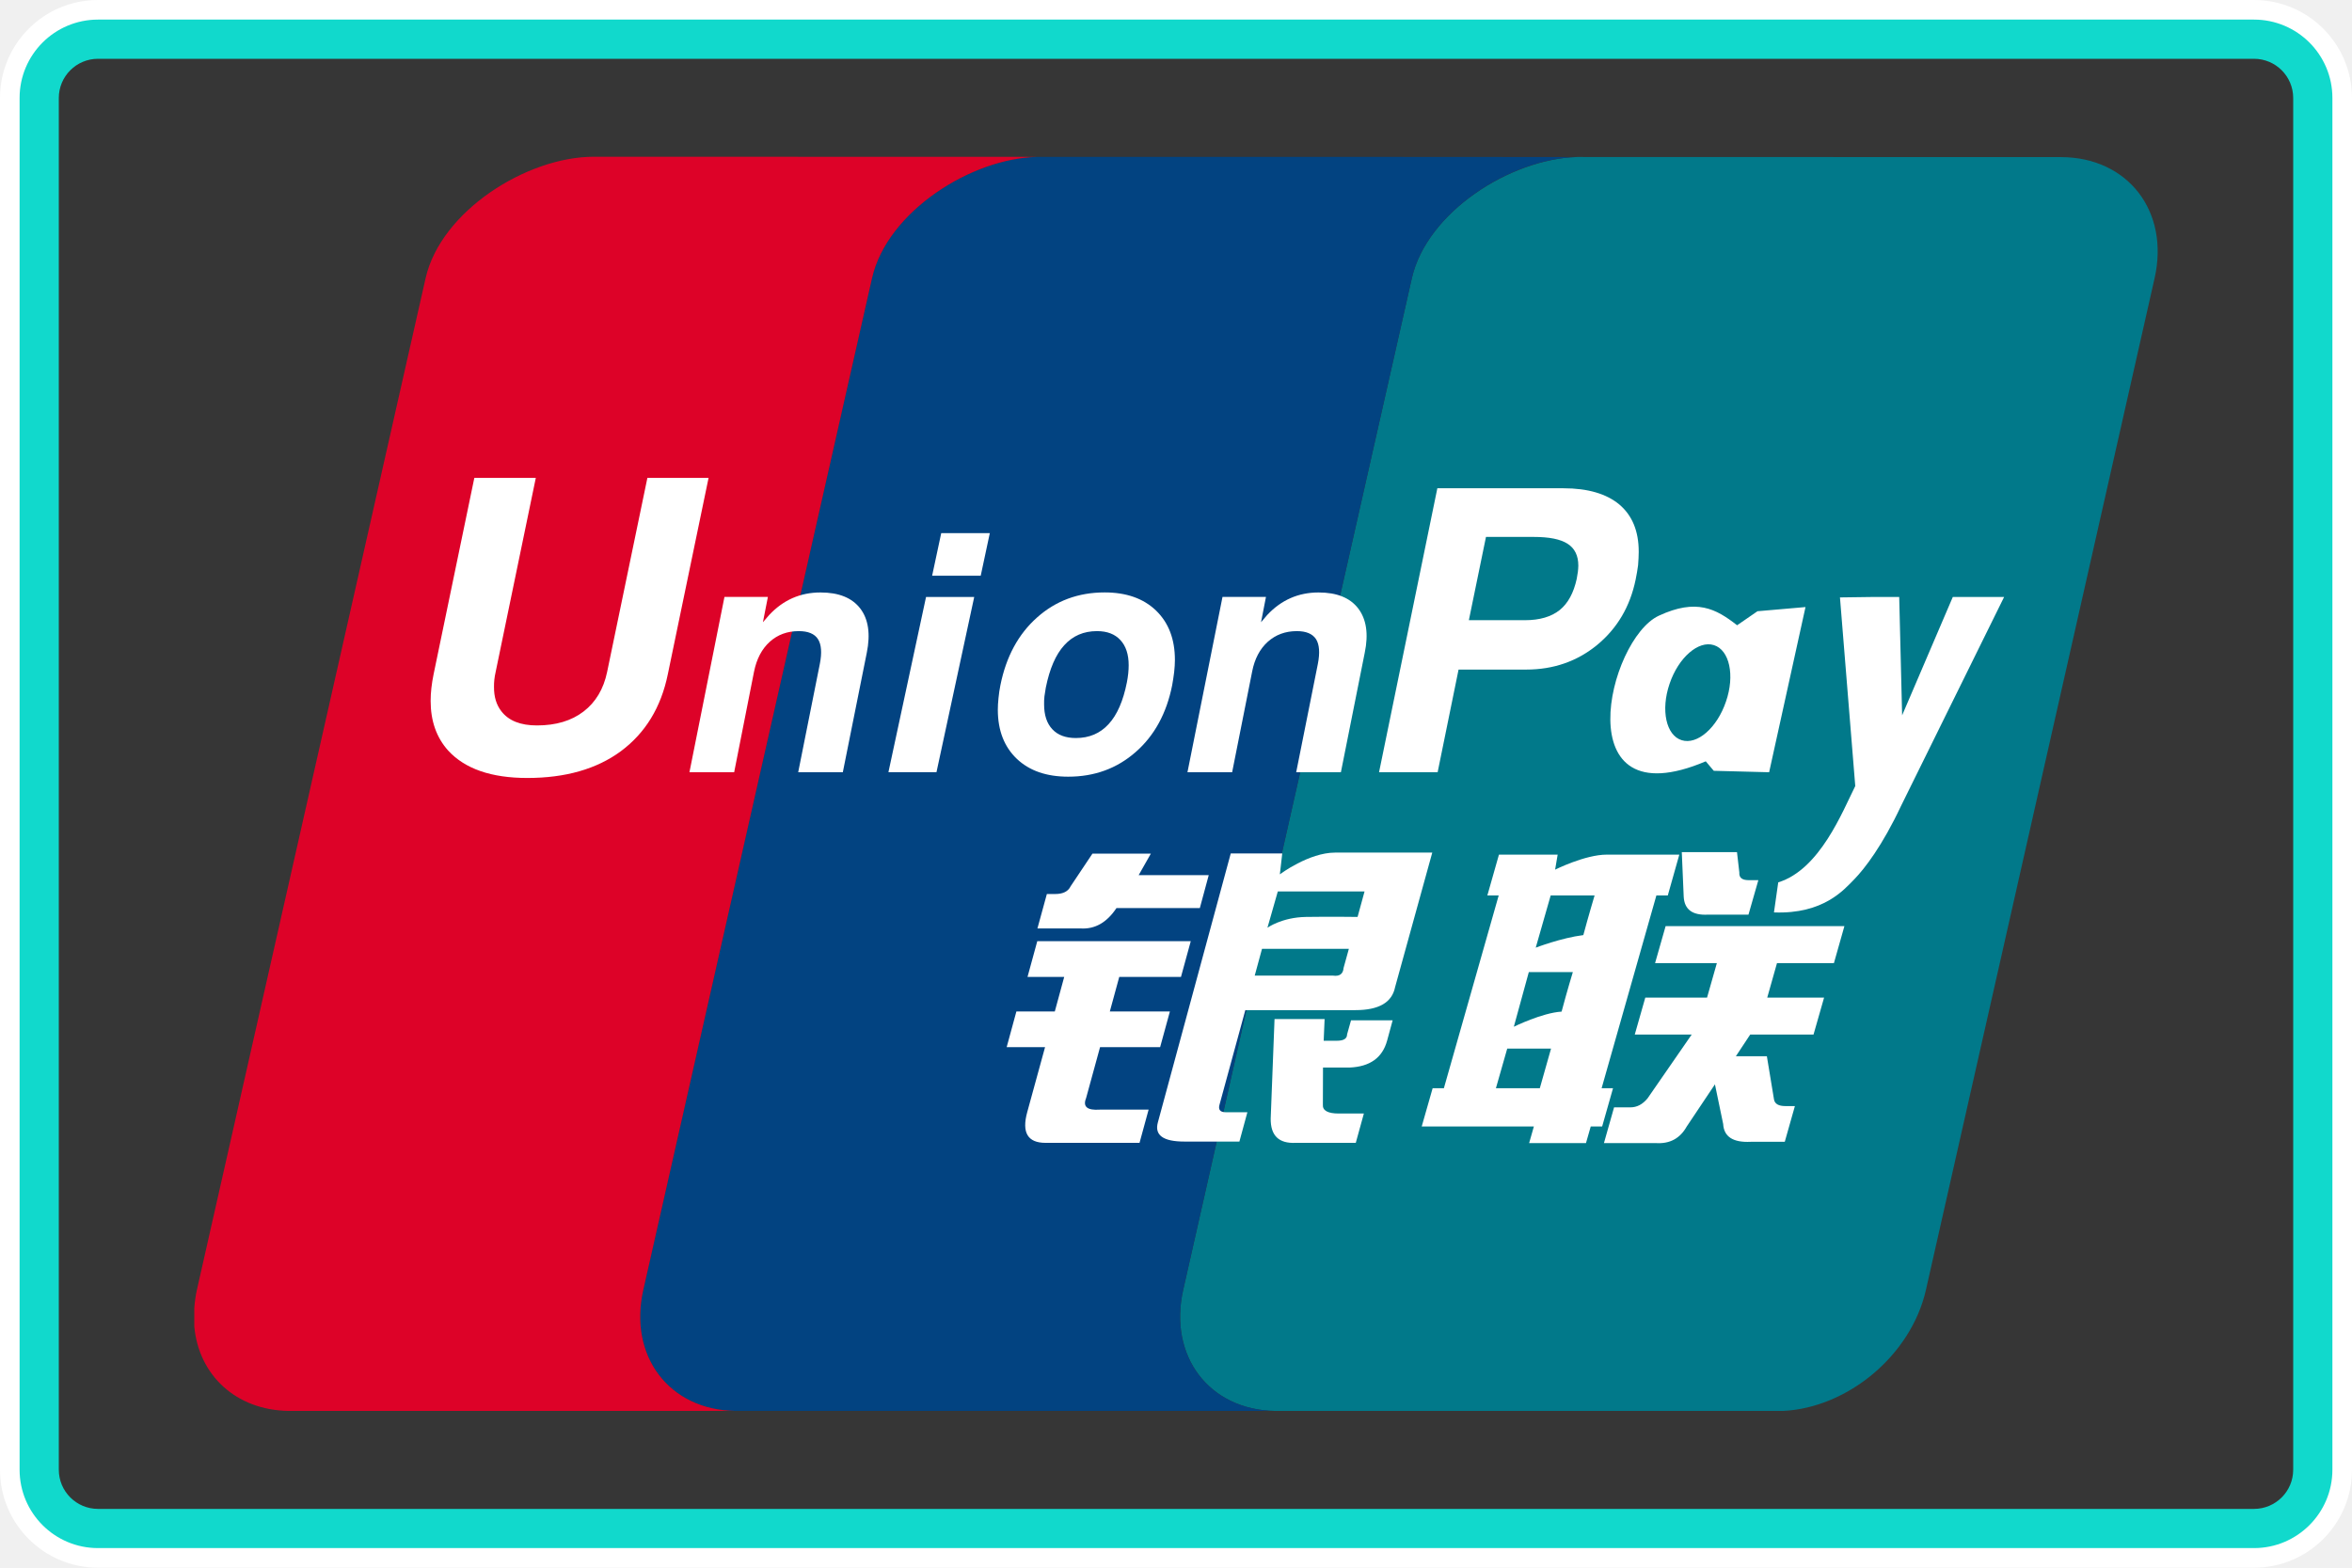
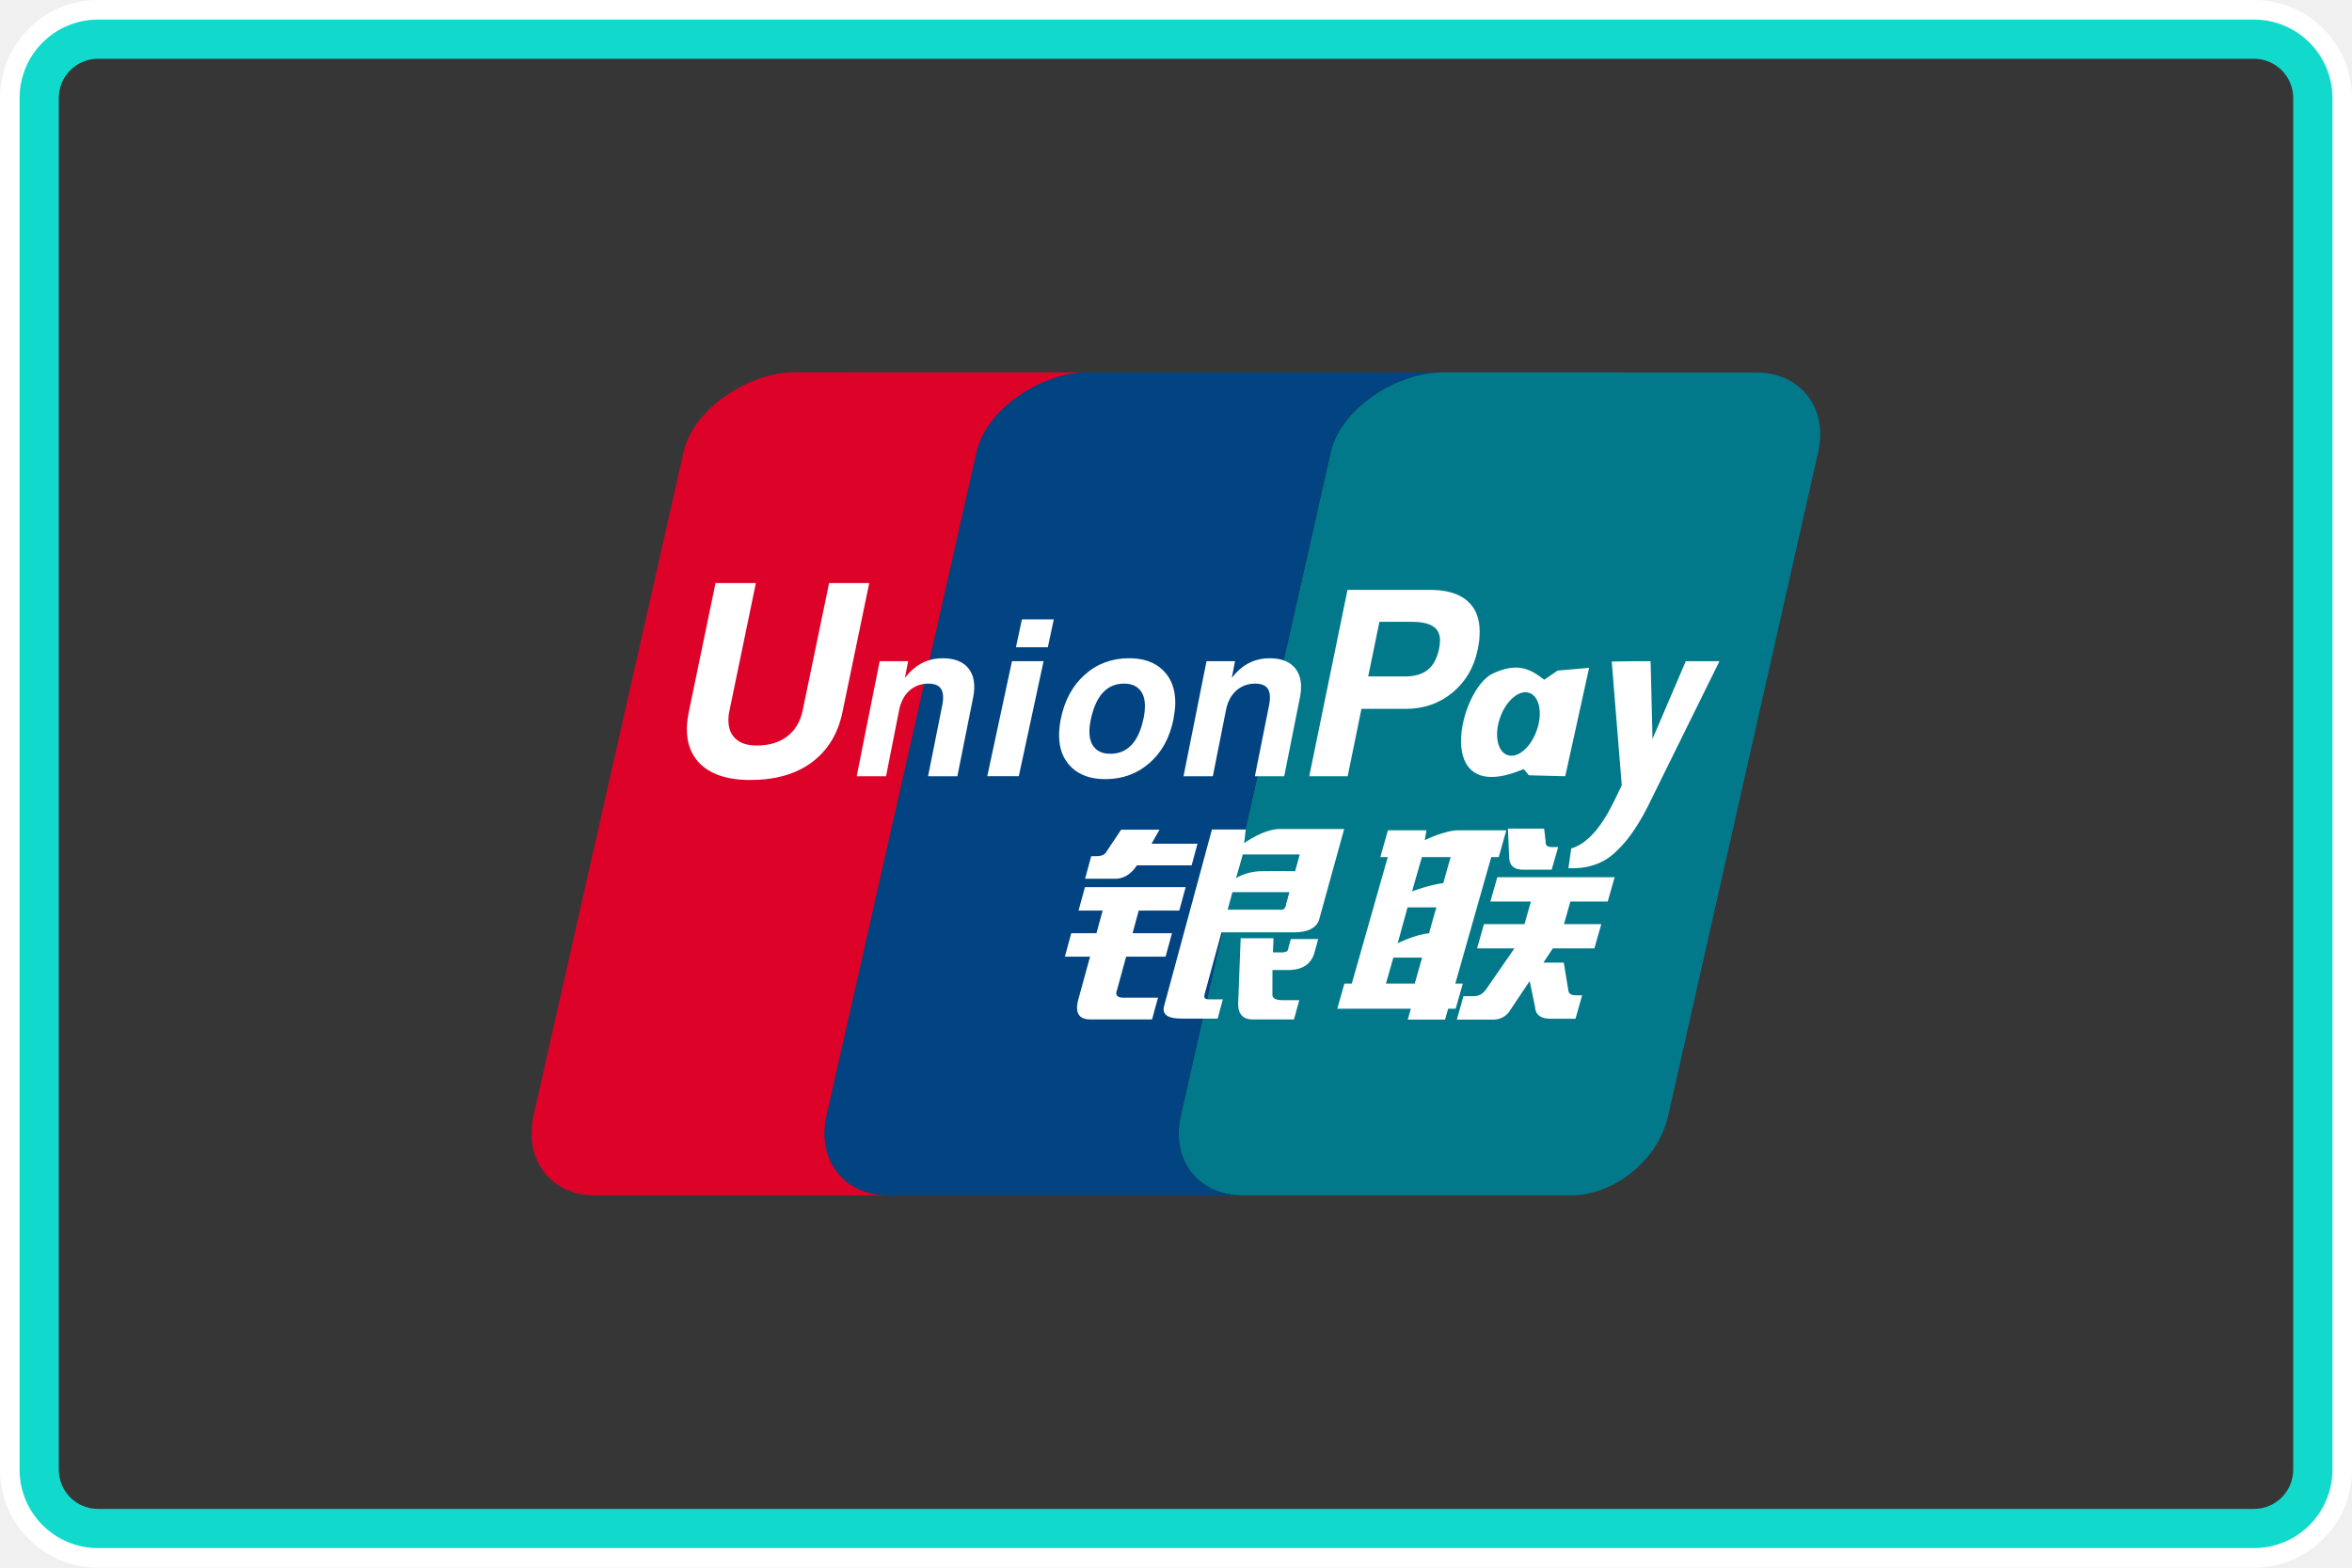
<svg xmlns="http://www.w3.org/2000/svg" width="120" height="80" viewBox="0 0 120 80" role="img" aria-labelledby="t-unionpay">
  <rect width="120" height="80" rx="5" fill="#FFFFFF" />
  <rect x="1" y="1" width="118" height="78" rx="4" fill="#11D9CC" />
  <rect x="3" y="3" width="114" height="74" rx="2" fill="#363636" />
-   <svg fill="none" x="8" y="8" width="104" height="64" viewBox="19.57 14.17 80.86 51.66" preserveAspectRatio="xMidYMid meet">
+   <svg fill="none" x="21" y="19" width="78" height="42" viewBox="19.57 14.17 80.86 51.66" preserveAspectRatio="xMidYMid meet">
    <path fill-rule="evenodd" clip-rule="evenodd" d="M76.528 14.179C73.742 14.265 70.335 16.46 69.715 19.165L60.298 60.837C59.678 63.568 61.366 65.79 64.081 65.831H85C87.674 65.699 90.272 63.53 90.882 60.855L100.299 19.183C100.93 16.424 99.201 14.184 96.44 14.184L76.528 14.179Z" fill="#01798A" />
    <path fill-rule="evenodd" clip-rule="evenodd" d="M60.298 60.837L69.715 19.165C70.335 16.46 73.742 14.265 76.478 14.181L68.561 14.176L54.297 14.174C51.554 14.23 48.102 16.439 47.482 19.165L38.063 60.837C37.44 63.568 39.13 65.79 41.844 65.831H64.081C61.366 65.79 59.678 63.568 60.298 60.837Z" fill="#024381" />
    <path fill-rule="evenodd" clip-rule="evenodd" d="M38.063 60.837L47.482 19.165C48.102 16.439 51.554 14.23 54.297 14.174L36.024 14.169C33.265 14.169 29.729 16.404 29.098 19.165L19.679 60.837C19.622 61.091 19.59 61.341 19.571 61.584V62.358C19.755 64.348 21.275 65.798 23.46 65.831H41.844C39.13 65.79 37.44 63.568 38.063 60.837Z" fill="#DD0228" />
    <path fill-rule="evenodd" clip-rule="evenodd" d="M54.682 44.538H55.028C55.345 44.538 55.559 44.432 55.659 44.221L56.558 42.876H58.964L58.463 43.76H61.348L60.982 45.116H57.549C57.153 45.711 56.666 45.99 56.081 45.957H54.293L54.682 44.538ZM54.287 46.481H60.608L60.205 47.953H57.663L57.275 49.375H59.749L59.346 50.847H56.872L56.297 52.947C56.155 53.298 56.342 53.456 56.856 53.42H58.872L58.498 54.788H54.627C53.894 54.788 53.642 54.368 53.872 53.527L54.607 50.847H53.026L53.427 49.375H55.009L55.396 47.953H53.885L54.287 46.481ZM64.376 42.866L64.277 43.727C64.277 43.727 65.469 42.832 66.552 42.832H70.554L69.023 48.373C68.897 49.006 68.352 49.321 67.391 49.321H62.855L61.793 53.212C61.732 53.42 61.818 53.527 62.047 53.527H62.94L62.611 54.735H60.343C59.472 54.735 59.109 54.473 59.253 53.947L62.255 42.866H64.376ZM67.765 44.432H64.193L63.766 45.927C63.766 45.927 64.361 45.497 65.355 45.482C66.346 45.466 67.478 45.482 67.478 45.482L67.765 44.432ZM66.471 47.9C66.735 47.936 66.883 47.831 66.901 47.584L67.119 46.796H63.542L63.242 47.9H66.471ZM64.058 49.69H66.12L66.082 50.582H66.631C66.908 50.582 67.046 50.493 67.046 50.318L67.208 49.741H68.922L68.693 50.582C68.499 51.284 67.986 51.65 67.152 51.686H66.054L66.049 53.212C66.029 53.456 66.25 53.58 66.705 53.58H67.737L67.404 54.788H64.928C64.234 54.821 63.893 54.49 63.9 53.789L64.058 49.69Z" fill="white" />
    <path fill-rule="evenodd" clip-rule="evenodd" d="M72.822 44.599L73.3 42.916H75.718L75.613 43.534C75.613 43.534 76.849 42.916 77.739 42.916H80.728L80.253 44.599H79.783L77.528 52.538H77.998L77.55 54.114H77.08L76.884 54.798H74.543L74.738 54.114H70.119L70.569 52.538H71.032L73.289 44.599H72.822ZM75.43 44.599L74.815 46.748C74.815 46.748 75.868 46.344 76.775 46.23C76.976 45.479 77.238 44.599 77.238 44.599H75.43ZM74.53 47.755L73.913 50.005C73.913 50.005 75.079 49.431 75.88 49.382C76.111 48.513 76.343 47.755 76.343 47.755H74.53ZM74.983 52.538L75.445 50.906H73.641L73.175 52.538H74.983ZM80.83 42.812H83.103L83.2 43.651C83.184 43.864 83.311 43.967 83.581 43.967H83.983L83.576 45.388H81.906C81.268 45.421 80.939 45.177 80.909 44.65L80.83 42.812ZM87.527 45.861L87.095 47.386H84.75L84.349 48.805H86.69L86.255 50.328H83.647L83.057 51.221H84.334L84.629 53.008C84.664 53.186 84.822 53.273 85.091 53.273H85.488L85.071 54.745H83.668C82.94 54.781 82.564 54.536 82.534 54.01L82.195 52.378L81.034 54.114C80.759 54.605 80.337 54.834 79.768 54.798H77.624L78.041 53.326H78.71C78.985 53.326 79.213 53.204 79.419 52.957L81.237 50.328H78.893L79.327 48.805H81.87L82.274 47.386H79.729L80.164 45.861H87.527Z" fill="white" />
    <path fill-rule="evenodd" clip-rule="evenodd" d="M89.855 40.918C89.093 42.54 88.366 43.486 87.939 43.926C87.511 44.361 86.665 45.373 84.626 45.296L84.802 44.058C86.517 43.529 87.445 41.146 87.974 40.091L87.344 32.321L88.671 32.303H89.784L89.904 37.178L91.991 32.303H94.104L89.855 40.918Z" fill="white" />
    <path fill-rule="evenodd" clip-rule="evenodd" d="M83.947 32.89L83.108 33.468C82.231 32.781 81.43 32.357 79.885 33.074C77.779 34.05 76.02 41.538 81.817 39.072L82.147 39.463L84.427 39.522L85.925 32.718L83.947 32.89ZM82.65 36.61C82.284 37.691 81.466 38.406 80.825 38.202C80.185 38.004 79.956 36.961 80.327 35.878C80.693 34.795 81.516 34.083 82.152 34.286C82.793 34.485 83.024 35.527 82.65 36.61Z" fill="white" />
    <path fill-rule="evenodd" clip-rule="evenodd" d="M70.763 27.825H75.959C76.958 27.825 77.731 28.052 78.262 28.497C78.791 28.947 79.056 29.593 79.056 30.434V30.46C79.056 30.62 79.045 30.8 79.03 30.996C79.004 31.189 78.971 31.385 78.929 31.588C78.7 32.702 78.168 33.597 77.347 34.276C76.523 34.953 75.547 35.293 74.424 35.293H71.637L70.775 39.522H68.362L70.763 27.825ZM72.061 33.259H74.373C74.975 33.259 75.453 33.119 75.801 32.842C76.147 32.562 76.376 32.135 76.503 31.556C76.523 31.449 76.536 31.352 76.551 31.263C76.559 31.179 76.569 31.095 76.569 31.014C76.569 30.599 76.422 30.299 76.127 30.111C75.832 29.92 75.369 29.829 74.728 29.829H72.766L72.061 33.259Z" fill="white" />
    <path fill-rule="evenodd" clip-rule="evenodd" d="M61.915 32.301H63.705L63.502 33.343L63.755 33.046C64.335 32.425 65.042 32.117 65.871 32.117C66.624 32.117 67.167 32.336 67.505 32.776C67.839 33.216 67.935 33.824 67.772 34.604L66.791 39.522H64.95L65.841 35.065C65.932 34.604 65.906 34.261 65.767 34.04C65.622 33.819 65.359 33.709 64.976 33.709C64.503 33.709 64.107 33.857 63.779 34.149C63.453 34.444 63.237 34.853 63.136 35.375L62.312 39.522H60.472L61.915 32.301Z" fill="white" />
    <path fill-rule="evenodd" clip-rule="evenodd" d="M53.445 38.97C52.926 38.474 52.665 37.806 52.662 36.956C52.662 36.811 52.671 36.646 52.69 36.465C52.709 36.282 52.733 36.104 52.768 35.939C53.003 34.767 53.504 33.836 54.275 33.15C55.046 32.461 55.975 32.115 57.063 32.115C57.954 32.115 58.661 32.364 59.178 32.862C59.696 33.364 59.955 34.04 59.955 34.899C59.955 35.047 59.944 35.217 59.924 35.4C59.901 35.586 59.874 35.764 59.842 35.939C59.612 37.093 59.112 38.014 58.341 38.688C57.569 39.367 56.642 39.705 55.562 39.705C54.667 39.705 53.963 39.461 53.445 38.97ZM57.224 37.541C57.574 37.162 57.825 36.587 57.977 35.822C58 35.703 58.02 35.578 58.033 35.453C58.045 35.331 58.051 35.217 58.051 35.113C58.051 34.668 57.937 34.322 57.71 34.078C57.484 33.831 57.162 33.709 56.747 33.709C56.197 33.709 55.75 33.902 55.399 34.289C55.046 34.675 54.795 35.26 54.638 36.038C54.616 36.158 54.598 36.277 54.582 36.394C54.569 36.514 54.565 36.626 54.568 36.727C54.568 37.17 54.681 37.511 54.908 37.752C55.135 37.994 55.455 38.113 55.876 38.113C56.428 38.113 56.875 37.922 57.224 37.541Z" fill="white" />
    <path fill-rule="evenodd" clip-rule="evenodd" d="M49.706 32.303H51.69L50.136 39.519H48.157L49.706 32.303ZM50.331 29.674H52.332L51.958 31.426H49.957L50.331 29.674Z" fill="white" />
    <path fill-rule="evenodd" clip-rule="evenodd" d="M41.404 32.301H43.193L42.988 33.343L43.245 33.046C43.825 32.425 44.529 32.117 45.36 32.117C46.113 32.117 46.656 32.336 46.996 32.776C47.332 33.216 47.423 33.824 47.265 34.604L46.279 39.522H44.441L45.331 35.065C45.423 34.604 45.397 34.261 45.256 34.04C45.116 33.819 44.849 33.709 44.464 33.709C43.991 33.709 43.593 33.857 43.269 34.149C42.944 34.444 42.729 34.853 42.623 35.375L41.804 39.522H39.962L41.404 32.301Z" fill="white" />
    <path fill-rule="evenodd" clip-rule="evenodd" d="M39.072 35.484C38.792 36.855 38.144 37.907 37.139 38.655C36.142 39.39 34.857 39.758 33.283 39.758C31.802 39.758 30.716 39.382 30.024 38.627C29.543 38.09 29.304 37.409 29.304 36.585C29.304 36.244 29.345 35.878 29.426 35.484L31.103 27.398H33.635L31.981 35.392C31.93 35.614 31.91 35.82 31.913 36.005C31.91 36.415 32.012 36.75 32.218 37.012C32.518 37.401 33.005 37.594 33.682 37.594C34.461 37.594 35.103 37.404 35.602 37.02C36.1 36.638 36.425 36.097 36.572 35.392L38.23 27.398H40.75L39.072 35.484Z" fill="white" />
  </svg>
</svg>
